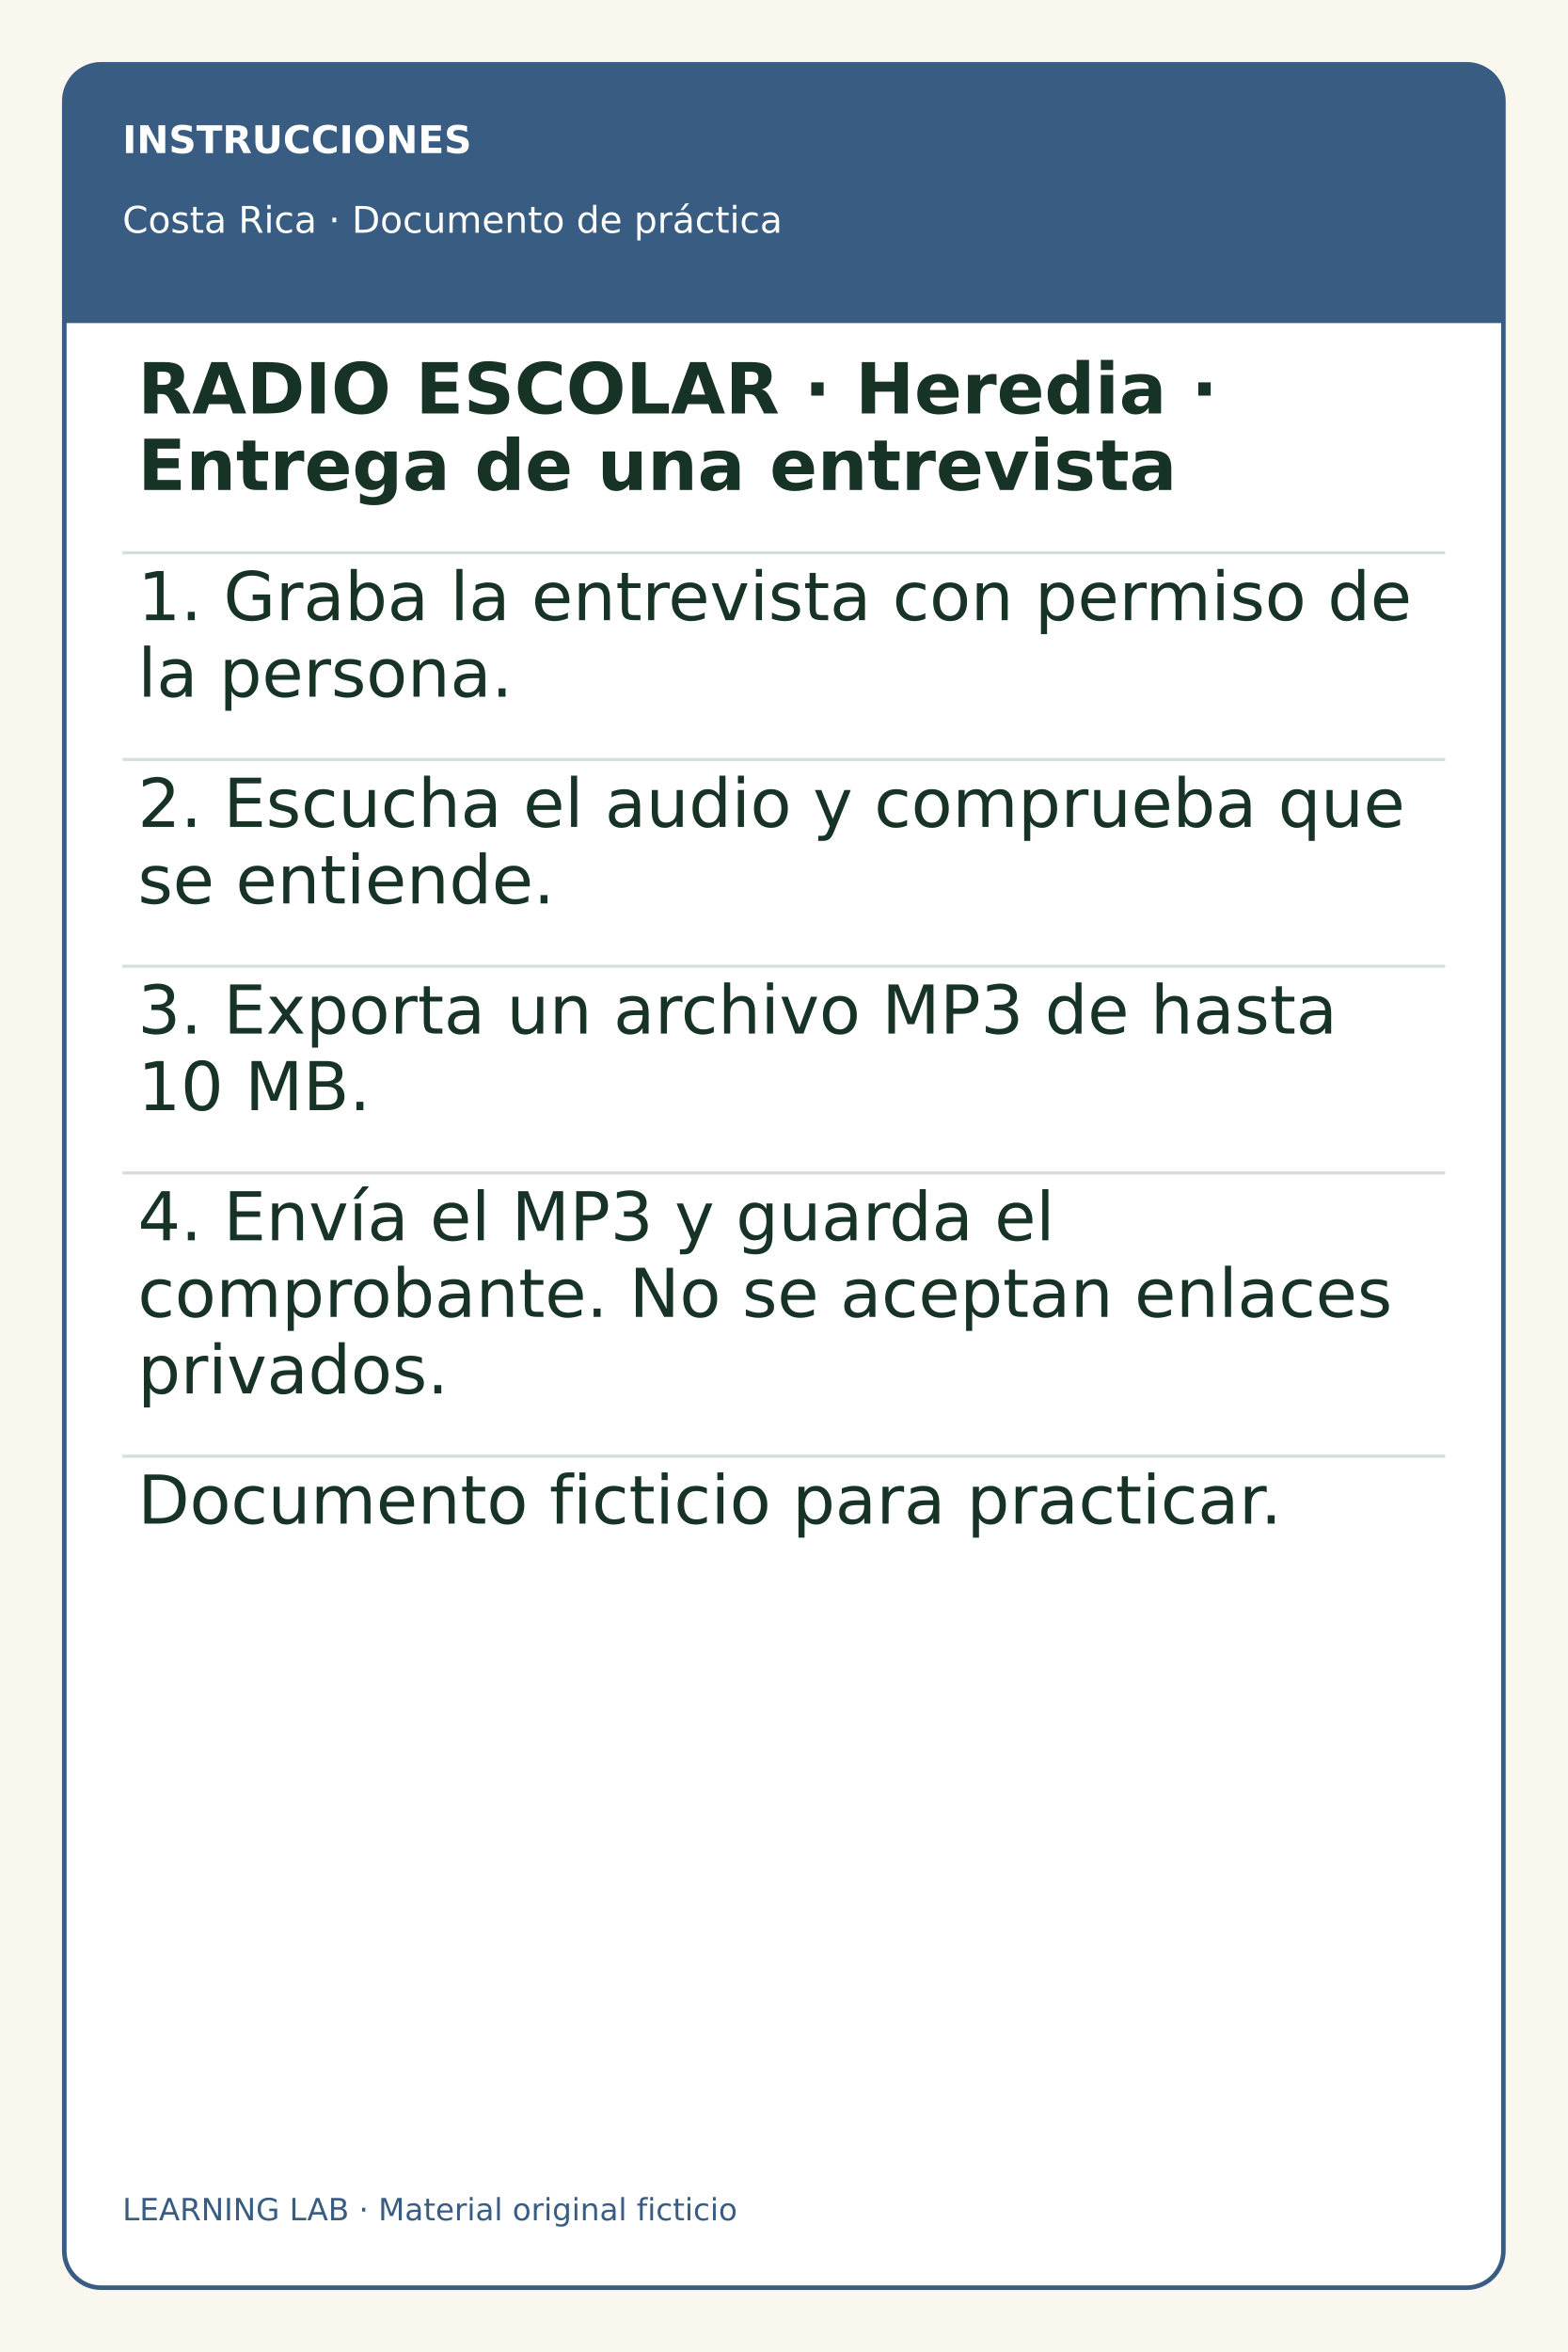
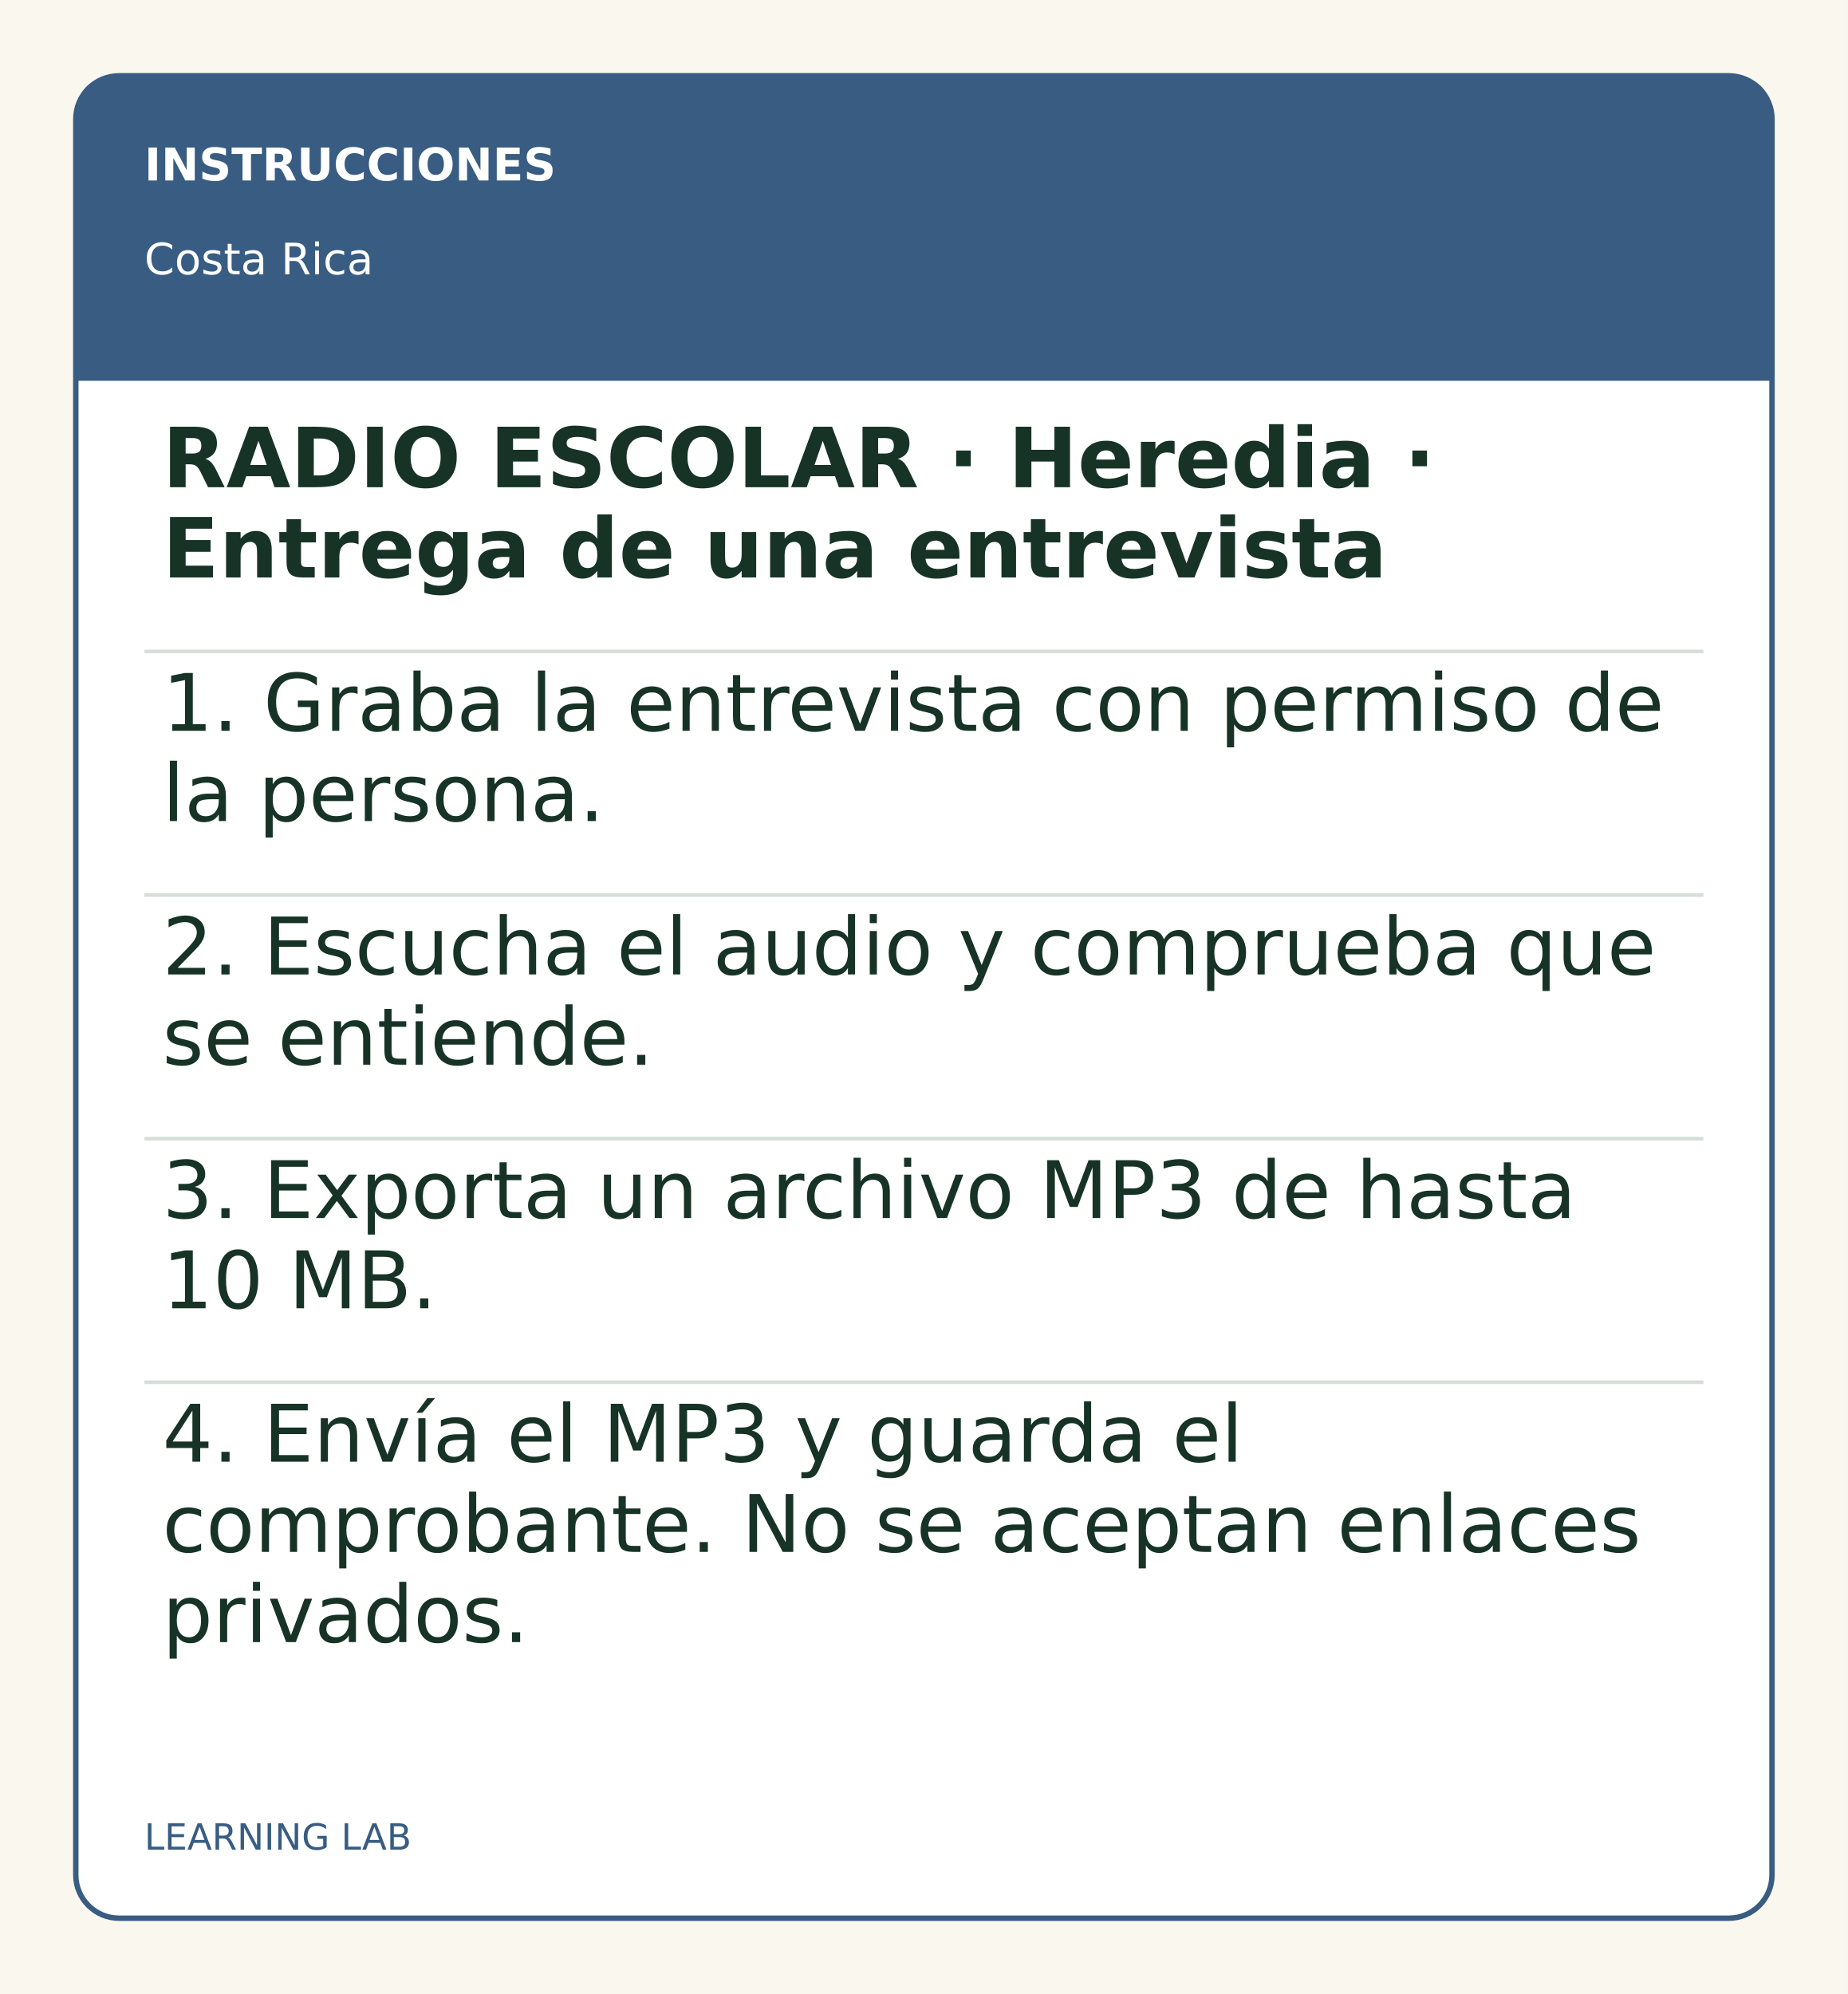
- <svg xmlns="http://www.w3.org/2000/svg" width="1024" height="1536" viewBox="0 0 1024 1536">
-   <rect width="1024" height="1536" fill="#faf7ef" />
-   <rect x="42" y="42" width="940" height="1452" rx="24" fill="white" stroke="#385c82" stroke-width="3" />
+ <svg xmlns="http://www.w3.org/2000/svg" width="1024" height="1105" viewBox="0 0 1024 1105">
+   <rect width="1024" height="1105" fill="#faf7ef" />
+   <rect x="42" y="42" width="940" height="1021" rx="24" fill="white" stroke="#385c82" stroke-width="3" />
  <path d="M42 66q0-24 24-24h892q24 0 24 24v145H42Z" fill="#385c82" />
  <text x="80" y="100" font-family="DejaVu Sans, sans-serif" font-size="25" font-weight="bold" fill="white">INSTRUCCIONES</text>
-   <text x="80" y="152" font-family="DejaVu Sans, sans-serif" font-size="24" font-weight="normal" fill="white">Costa Rica · Documento de práctica</text>
+   <text x="80" y="152" font-family="DejaVu Sans, sans-serif" font-size="24" font-weight="normal" fill="white">Costa Rica</text>
  <text x="90" y="270" font-family="DejaVu Sans, sans-serif" font-size="46" font-weight="bold" fill="#173326">RADIO ESCOLAR · Heredia ·</text>
  <text x="90" y="320" font-family="DejaVu Sans, sans-serif" font-size="46" font-weight="bold" fill="#173326">Entrega de una entrevista</text>
  <path d="M80 361h864" stroke="#d5ded8" stroke-width="2" />
  <text x="90" y="405" font-family="DejaVu Sans, sans-serif" font-size="44" font-weight="normal" fill="#173326">1. Graba la entrevista con permiso de</text>
  <text x="90" y="455" font-family="DejaVu Sans, sans-serif" font-size="44" font-weight="normal" fill="#173326">la persona.</text>
  <path d="M80 496h864" stroke="#d5ded8" stroke-width="2" />
  <text x="90" y="540" font-family="DejaVu Sans, sans-serif" font-size="44" font-weight="normal" fill="#173326">2. Escucha el audio y comprueba que</text>
  <text x="90" y="590" font-family="DejaVu Sans, sans-serif" font-size="44" font-weight="normal" fill="#173326">se entiende.</text>
  <path d="M80 631h864" stroke="#d5ded8" stroke-width="2" />
  <text x="90" y="675" font-family="DejaVu Sans, sans-serif" font-size="44" font-weight="normal" fill="#173326">3. Exporta un archivo MP3 de hasta</text>
  <text x="90" y="725" font-family="DejaVu Sans, sans-serif" font-size="44" font-weight="normal" fill="#173326">10 MB.</text>
  <path d="M80 766h864" stroke="#d5ded8" stroke-width="2" />
  <text x="90" y="810" font-family="DejaVu Sans, sans-serif" font-size="44" font-weight="normal" fill="#173326">4. Envía el MP3 y guarda el</text>
  <text x="90" y="860" font-family="DejaVu Sans, sans-serif" font-size="44" font-weight="normal" fill="#173326">comprobante. No se aceptan enlaces</text>
  <text x="90" y="910" font-family="DejaVu Sans, sans-serif" font-size="44" font-weight="normal" fill="#173326">privados.</text>
-   <path d="M80 951h864" stroke="#d5ded8" stroke-width="2" />
-   <text x="90" y="995" font-family="DejaVu Sans, sans-serif" font-size="44" font-weight="normal" fill="#173326">Documento ficticio para practicar.</text>
-   <text x="80" y="1450" font-family="DejaVu Sans, sans-serif" font-size="20" font-weight="normal" fill="#385c82">LEARNING LAB · Material original ficticio</text>
+   <text x="80" y="1025" font-family="DejaVu Sans, sans-serif" font-size="20" font-weight="normal" fill="#385c82">LEARNING LAB</text>
</svg>
